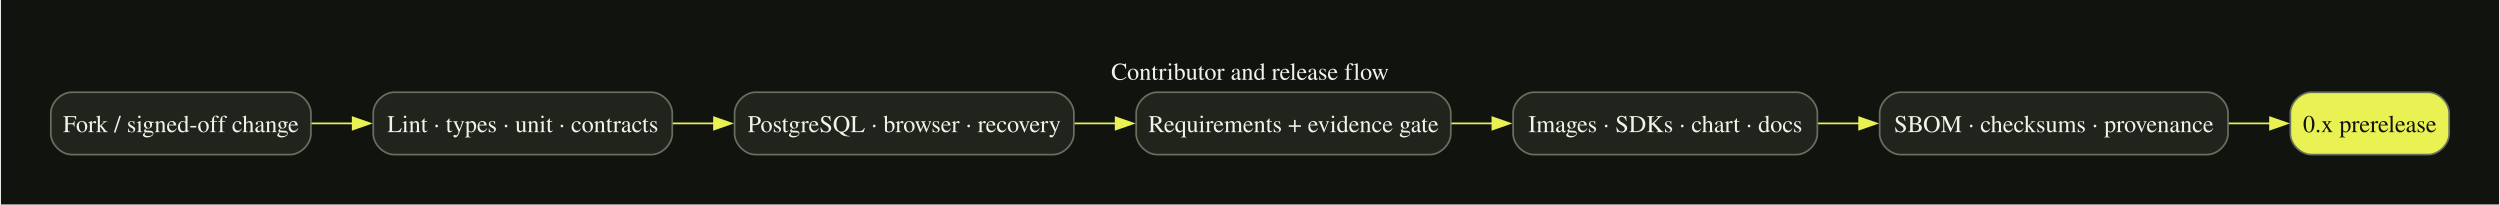
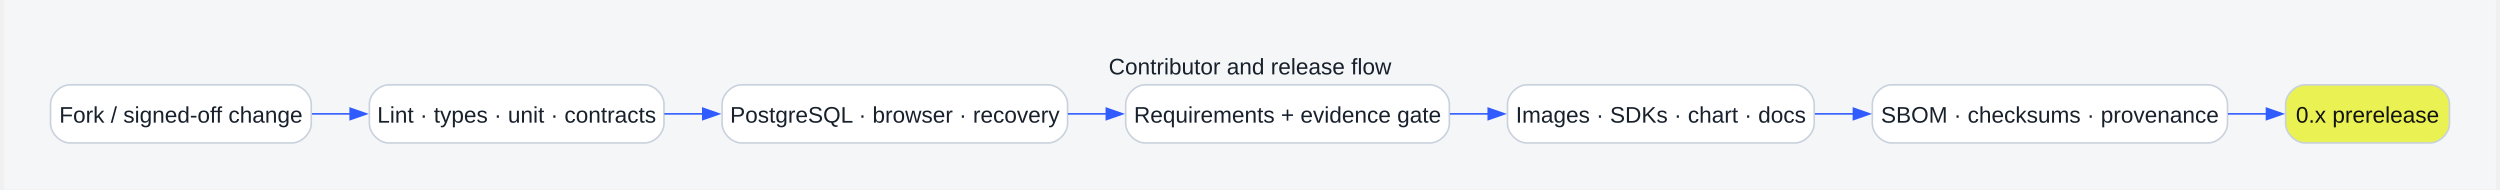
- <svg xmlns="http://www.w3.org/2000/svg" width="1443pt" height="118pt" viewBox="0.00 0.00 1443.10 118.10">
-   <g id="graph0" class="graph" transform="scale(1 1) rotate(0) translate(28.8 89.3)">
-     <polygon fill="#11130f" stroke="none" points="-28.8,28.8 -28.8,-89.3 1414.3,-89.3 1414.3,28.8 -28.8,28.8" />
-     <text text-anchor="middle" x="692.75" y="-43.2" font-family="Times,serif" font-size="14.00" fill="#f1f3e9">Contributor and release flow</text>
+ <svg xmlns="http://www.w3.org/2000/svg" width="1544pt" height="117pt" viewBox="0.00 0.00 1543.60 117.35">
+   <g id="graph0" class="graph" transform="scale(1 1) rotate(0) translate(28.8 88.55)">
+     <polygon fill="#f4f6f8" stroke="none" points="-28.8,28.8 -28.8,-88.55 1514.8,-88.55 1514.8,28.8 -28.8,28.8" />
+     <text text-anchor="middle" x="743" y="-42.45" font-family="Arial" font-size="14.00" fill="#17202b">Contributor and release flow</text>
    <g id="node1" class="node">
-       <path fill="#20241d" stroke="#65705d" d="M138.25,-36C138.25,-36 12,-36 12,-36 6,-36 0,-30 0,-24 0,-24 0,-12 0,-12 0,-6 6,0 12,0 12,0 138.25,0 138.25,0 144.25,0 150.25,-6 150.25,-12 150.25,-12 150.25,-24 150.25,-24 150.25,-30 144.25,-36 138.25,-36" />
-       <text text-anchor="middle" x="75.12" y="-12.95" font-family="Times,serif" font-size="14.00" fill="#f1f3e9">Fork / signed-off change</text>
+       <path fill="#ffffff" stroke="#c8d1dc" d="M149.5,-36C149.5,-36 12,-36 12,-36 6,-36 0,-30 0,-24 0,-24 0,-12 0,-12 0,-6 6,0 12,0 12,0 149.5,0 149.5,0 155.5,0 161.5,-6 161.5,-12 161.5,-12 161.5,-24 161.5,-24 161.5,-30 155.5,-36 149.5,-36" />
+       <text text-anchor="middle" x="80.75" y="-12.57" font-family="Arial" font-size="14.00" fill="#17202b">Fork / signed-off change</text>
    </g>
    <g id="node2" class="node">
-       <path fill="#20241d" stroke="#65705d" d="M347,-36C347,-36 198.25,-36 198.25,-36 192.25,-36 186.25,-30 186.25,-24 186.25,-24 186.25,-12 186.25,-12 186.25,-6 192.25,0 198.25,0 198.25,0 347,0 347,0 353,0 359,-6 359,-12 359,-12 359,-24 359,-24 359,-30 353,-36 347,-36" />
-       <text text-anchor="middle" x="272.62" y="-12.95" font-family="Times,serif" font-size="14.00" fill="#f1f3e9">Lint · types · unit · contracts</text>
+       <path fill="#ffffff" stroke="#c8d1dc" d="M368,-36C368,-36 209.5,-36 209.5,-36 203.5,-36 197.5,-30 197.5,-24 197.5,-24 197.5,-12 197.5,-12 197.5,-6 203.5,0 209.5,0 209.5,0 368,0 368,0 374,0 380,-6 380,-12 380,-12 380,-24 380,-24 380,-30 374,-36 368,-36" />
+       <text text-anchor="middle" x="288.75" y="-12.57" font-family="Arial" font-size="14.00" fill="#17202b">Lint · types · unit · contracts</text>
    </g>
    <g id="edge1" class="edge">
-       <path fill="none" stroke="#eaf253" d="M150.59,-18C158.44,-18 166.5,-18 174.55,-18" />
-       <polygon fill="#eaf253" stroke="#eaf253" points="174.4,-21.5 184.4,-18 174.4,-14.5 174.4,-21.5" />
+       <path fill="none" stroke="#2f5bff" d="M161.98,-18C169.82,-18 177.83,-18 185.84,-18" />
+       <polygon fill="#2f5bff" stroke="#2f5bff" points="185.62,-21.5 195.62,-18 185.62,-14.5 185.62,-21.5" />
    </g>
    <g id="node3" class="node">
-       <path fill="#20241d" stroke="#65705d" d="M579,-36C579,-36 407,-36 407,-36 401,-36 395,-30 395,-24 395,-24 395,-12 395,-12 395,-6 401,0 407,0 407,0 579,0 579,0 585,0 591,-6 591,-12 591,-12 591,-24 591,-24 591,-30 585,-36 579,-36" />
-       <text text-anchor="middle" x="493" y="-12.95" font-family="Times,serif" font-size="14.00" fill="#f1f3e9">PostgreSQL · browser · recovery</text>
+       <path fill="#ffffff" stroke="#c8d1dc" d="M618,-36C618,-36 428,-36 428,-36 422,-36 416,-30 416,-24 416,-24 416,-12 416,-12 416,-6 422,0 428,0 428,0 618,0 618,0 624,0 630,-6 630,-12 630,-12 630,-24 630,-24 630,-30 624,-36 618,-36" />
+       <text text-anchor="middle" x="523" y="-12.57" font-family="Arial" font-size="14.00" fill="#17202b">PostgreSQL · browser · recovery</text>
    </g>
    <g id="edge2" class="edge">
-       <path fill="none" stroke="#eaf253" d="M359.31,-18C367.18,-18 375.23,-18 383.28,-18" />
-       <polygon fill="#eaf253" stroke="#eaf253" points="383.12,-21.5 393.12,-18 383.12,-14.5 383.12,-21.5" />
+       <path fill="none" stroke="#2f5bff" d="M380.21,-18C388.09,-18 396.13,-18 404.19,-18" />
+       <polygon fill="#2f5bff" stroke="#2f5bff" points="404.05,-21.5 414.05,-18 404.05,-14.5 404.05,-21.5" />
    </g>
    <g id="node4" class="node">
-       <path fill="#20241d" stroke="#65705d" d="M796.75,-36C796.75,-36 639,-36 639,-36 633,-36 627,-30 627,-24 627,-24 627,-12 627,-12 627,-6 633,0 639,0 639,0 796.75,0 796.75,0 802.75,0 808.75,-6 808.75,-12 808.75,-12 808.75,-24 808.75,-24 808.75,-30 802.75,-36 796.75,-36" />
-       <text text-anchor="middle" x="717.88" y="-12.95" font-family="Times,serif" font-size="14.00" fill="#f1f3e9">Requirements + evidence gate</text>
+       <path fill="#ffffff" stroke="#c8d1dc" d="M854.5,-36C854.5,-36 678,-36 678,-36 672,-36 666,-30 666,-24 666,-24 666,-12 666,-12 666,-6 672,0 678,0 678,0 854.5,0 854.5,0 860.5,0 866.5,-6 866.5,-12 866.5,-12 866.5,-24 866.5,-24 866.5,-30 860.5,-36 854.5,-36" />
+       <text text-anchor="middle" x="766.25" y="-12.57" font-family="Arial" font-size="14.00" fill="#17202b">Requirements + evidence gate</text>
    </g>
    <g id="edge3" class="edge">
-       <path fill="none" stroke="#eaf253" d="M591.43,-18C599.3,-18 607.27,-18 615.17,-18" />
-       <polygon fill="#eaf253" stroke="#eaf253" points="615.16,-21.5 625.16,-18 615.16,-14.5 615.16,-21.5" />
+       <path fill="none" stroke="#2f5bff" d="M630.17,-18C638.16,-18 646.23,-18 654.25,-18" />
+       <polygon fill="#2f5bff" stroke="#2f5bff" points="654.03,-21.5 664.03,-18 654.03,-14.5 654.03,-21.5" />
    </g>
    <g id="node5" class="node">
-       <path fill="#20241d" stroke="#65705d" d="M1008.5,-36C1008.5,-36 856.75,-36 856.75,-36 850.75,-36 844.75,-30 844.75,-24 844.75,-24 844.75,-12 844.75,-12 844.75,-6 850.75,0 856.75,0 856.75,0 1008.5,0 1008.5,0 1014.5,0 1020.5,-6 1020.5,-12 1020.5,-12 1020.5,-24 1020.5,-24 1020.5,-30 1014.5,-36 1008.5,-36" />
-       <text text-anchor="middle" x="932.62" y="-12.95" font-family="Times,serif" font-size="14.00" fill="#f1f3e9">Images · SDKs · chart · docs</text>
+       <path fill="#ffffff" stroke="#c8d1dc" d="M1080.5,-36C1080.5,-36 914.5,-36 914.5,-36 908.5,-36 902.5,-30 902.5,-24 902.5,-24 902.5,-12 902.5,-12 902.5,-6 908.5,0 914.5,0 914.5,0 1080.5,0 1080.5,0 1086.5,0 1092.5,-6 1092.5,-12 1092.5,-12 1092.5,-24 1092.5,-24 1092.5,-30 1086.5,-36 1080.5,-36" />
+       <text text-anchor="middle" x="997.5" y="-12.57" font-family="Arial" font-size="14.00" fill="#17202b">Images · SDKs · chart · docs</text>
    </g>
    <g id="edge4" class="edge">
-       <path fill="none" stroke="#eaf253" d="M809.1,-18C817.03,-18 825.08,-18 833.07,-18" />
-       <polygon fill="#eaf253" stroke="#eaf253" points="832.8,-21.5 842.8,-18 832.8,-14.5 832.8,-21.5" />
+       <path fill="none" stroke="#2f5bff" d="M866.8,-18C874.77,-18 882.83,-18 890.84,-18" />
+       <polygon fill="#2f5bff" stroke="#2f5bff" points="890.59,-21.5 900.59,-18 890.59,-14.5 890.59,-21.5" />
    </g>
    <g id="node6" class="node">
-       <path fill="#20241d" stroke="#65705d" d="M1245.75,-36C1245.75,-36 1068.5,-36 1068.5,-36 1062.5,-36 1056.5,-30 1056.5,-24 1056.5,-24 1056.5,-12 1056.5,-12 1056.5,-6 1062.5,0 1068.5,0 1068.5,0 1245.75,0 1245.75,0 1251.75,0 1257.75,-6 1257.75,-12 1257.75,-12 1257.75,-24 1257.75,-24 1257.75,-30 1251.75,-36 1245.75,-36" />
-       <text text-anchor="middle" x="1157.12" y="-12.95" font-family="Times,serif" font-size="14.00" fill="#f1f3e9">SBOM · checksums · provenance</text>
+       <path fill="#ffffff" stroke="#c8d1dc" d="M1336.5,-36C1336.5,-36 1140.5,-36 1140.5,-36 1134.5,-36 1128.5,-30 1128.5,-24 1128.5,-24 1128.5,-12 1128.5,-12 1128.5,-6 1134.5,0 1140.5,0 1140.5,0 1336.5,0 1336.5,0 1342.5,0 1348.5,-6 1348.5,-12 1348.5,-12 1348.5,-24 1348.5,-24 1348.5,-30 1342.5,-36 1336.5,-36" />
+       <text text-anchor="middle" x="1238.5" y="-12.57" font-family="Arial" font-size="14.00" fill="#17202b">SBOM · checksums · provenance</text>
    </g>
    <g id="edge5" class="edge">
-       <path fill="none" stroke="#eaf253" d="M1020.92,-18C1028.79,-18 1036.81,-18 1044.84,-18" />
-       <polygon fill="#eaf253" stroke="#eaf253" points="1044.66,-21.5 1054.66,-18 1044.66,-14.5 1044.66,-21.5" />
+       <path fill="none" stroke="#2f5bff" d="M1092.96,-18C1100.85,-18 1108.9,-18 1116.95,-18" />
+       <polygon fill="#2f5bff" stroke="#2f5bff" points="1116.81,-21.5 1126.81,-18 1116.81,-14.5 1116.81,-21.5" />
    </g>
    <g id="node7" class="node">
-       <path fill="#eaf253" stroke="#65705d" d="M1373.5,-36C1373.5,-36 1305.75,-36 1305.75,-36 1299.75,-36 1293.75,-30 1293.75,-24 1293.75,-24 1293.75,-12 1293.75,-12 1293.75,-6 1299.75,0 1305.75,0 1305.75,0 1373.5,0 1373.5,0 1379.5,0 1385.5,-6 1385.5,-12 1385.5,-12 1385.5,-24 1385.5,-24 1385.5,-30 1379.5,-36 1373.5,-36" />
-       <text text-anchor="middle" x="1339.62" y="-12.95" font-family="Times,serif" font-size="14.00" fill="#11130f">0.x prerelease</text>
+       <path fill="#eaf253" stroke="#c8d1dc" d="M1474,-36C1474,-36 1396.5,-36 1396.5,-36 1390.5,-36 1384.5,-30 1384.5,-24 1384.5,-24 1384.5,-12 1384.5,-12 1384.5,-6 1390.5,0 1396.5,0 1396.5,0 1474,0 1474,0 1480,0 1486,-6 1486,-12 1486,-12 1486,-24 1486,-24 1486,-30 1480,-36 1474,-36" />
+       <text text-anchor="middle" x="1435.25" y="-12.57" font-family="Arial" font-size="14.00" fill="#11130f">0.x prerelease</text>
    </g>
    <g id="edge6" class="edge">
-       <path fill="none" stroke="#eaf253" d="M1258.14,-18C1266.35,-18 1274.45,-18 1282.17,-18" />
-       <polygon fill="#eaf253" stroke="#eaf253" points="1282.03,-21.5 1292.03,-18 1282.03,-14.5 1282.03,-21.5" />
+       <path fill="none" stroke="#2f5bff" d="M1348.83,-18C1357.01,-18 1365.07,-18 1372.78,-18" />
+       <polygon fill="#2f5bff" stroke="#2f5bff" points="1372.67,-21.5 1382.67,-18 1372.67,-14.5 1372.67,-21.5" />
    </g>
  </g>
</svg>
